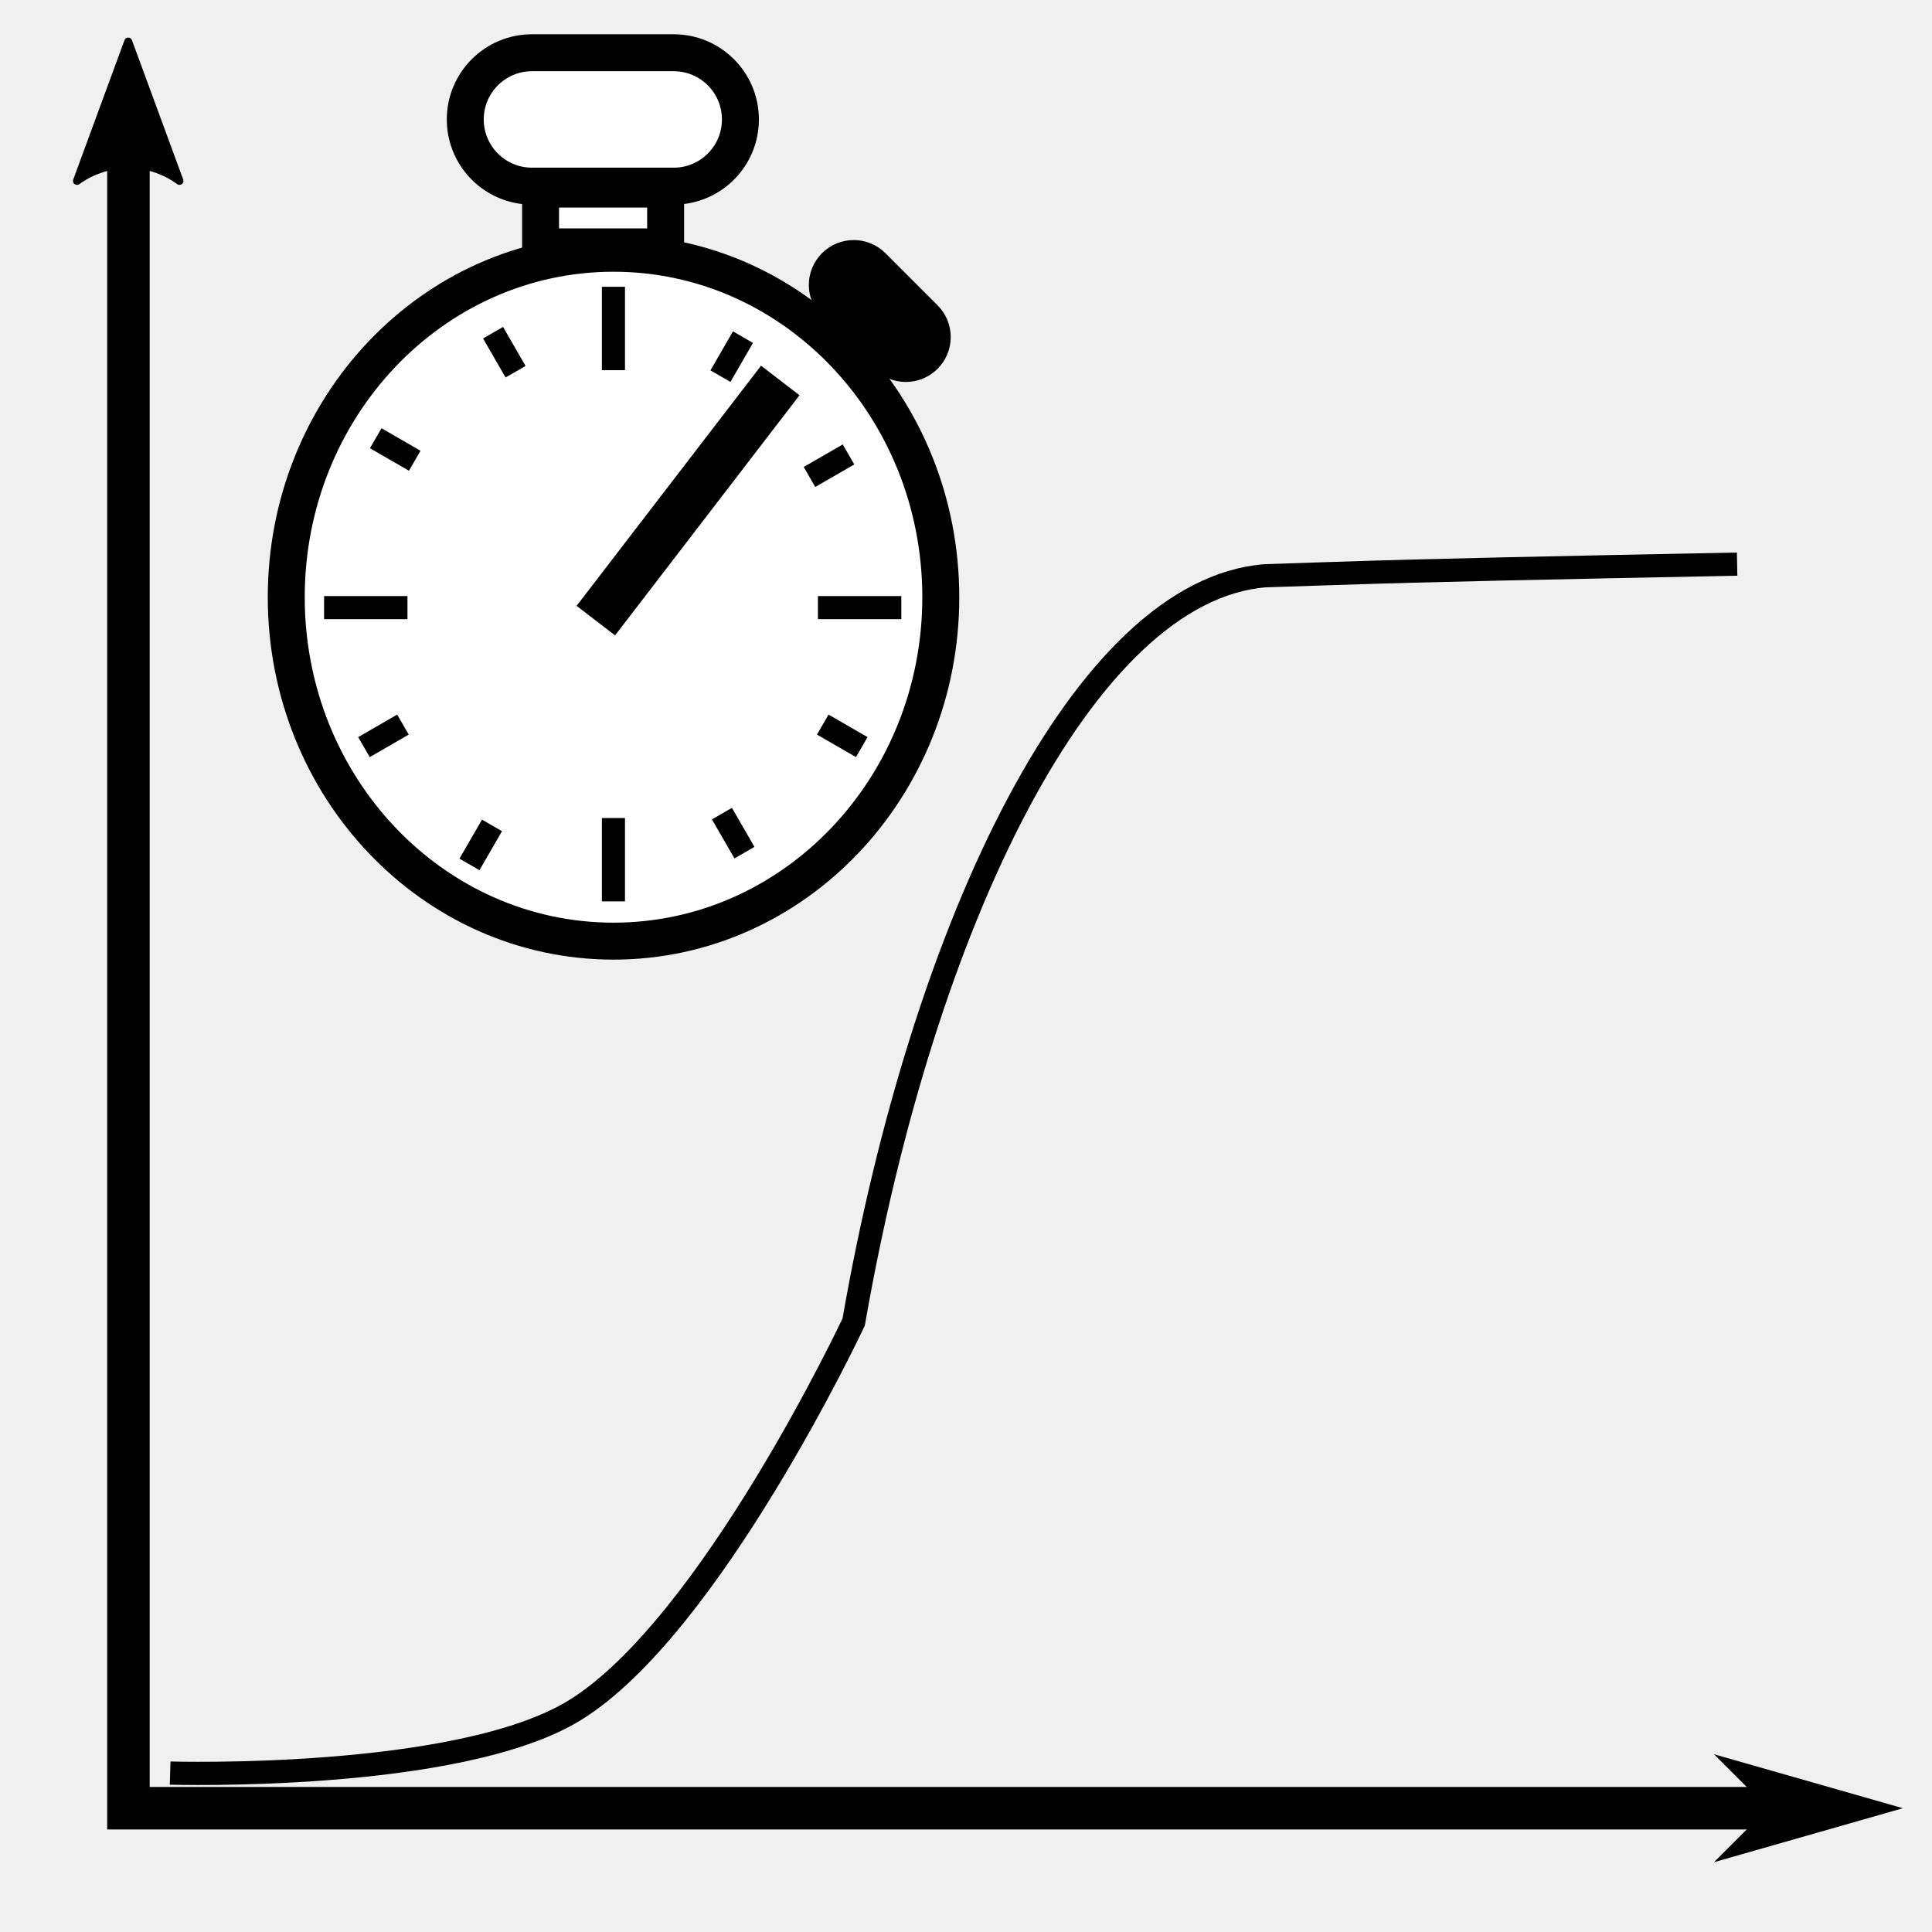
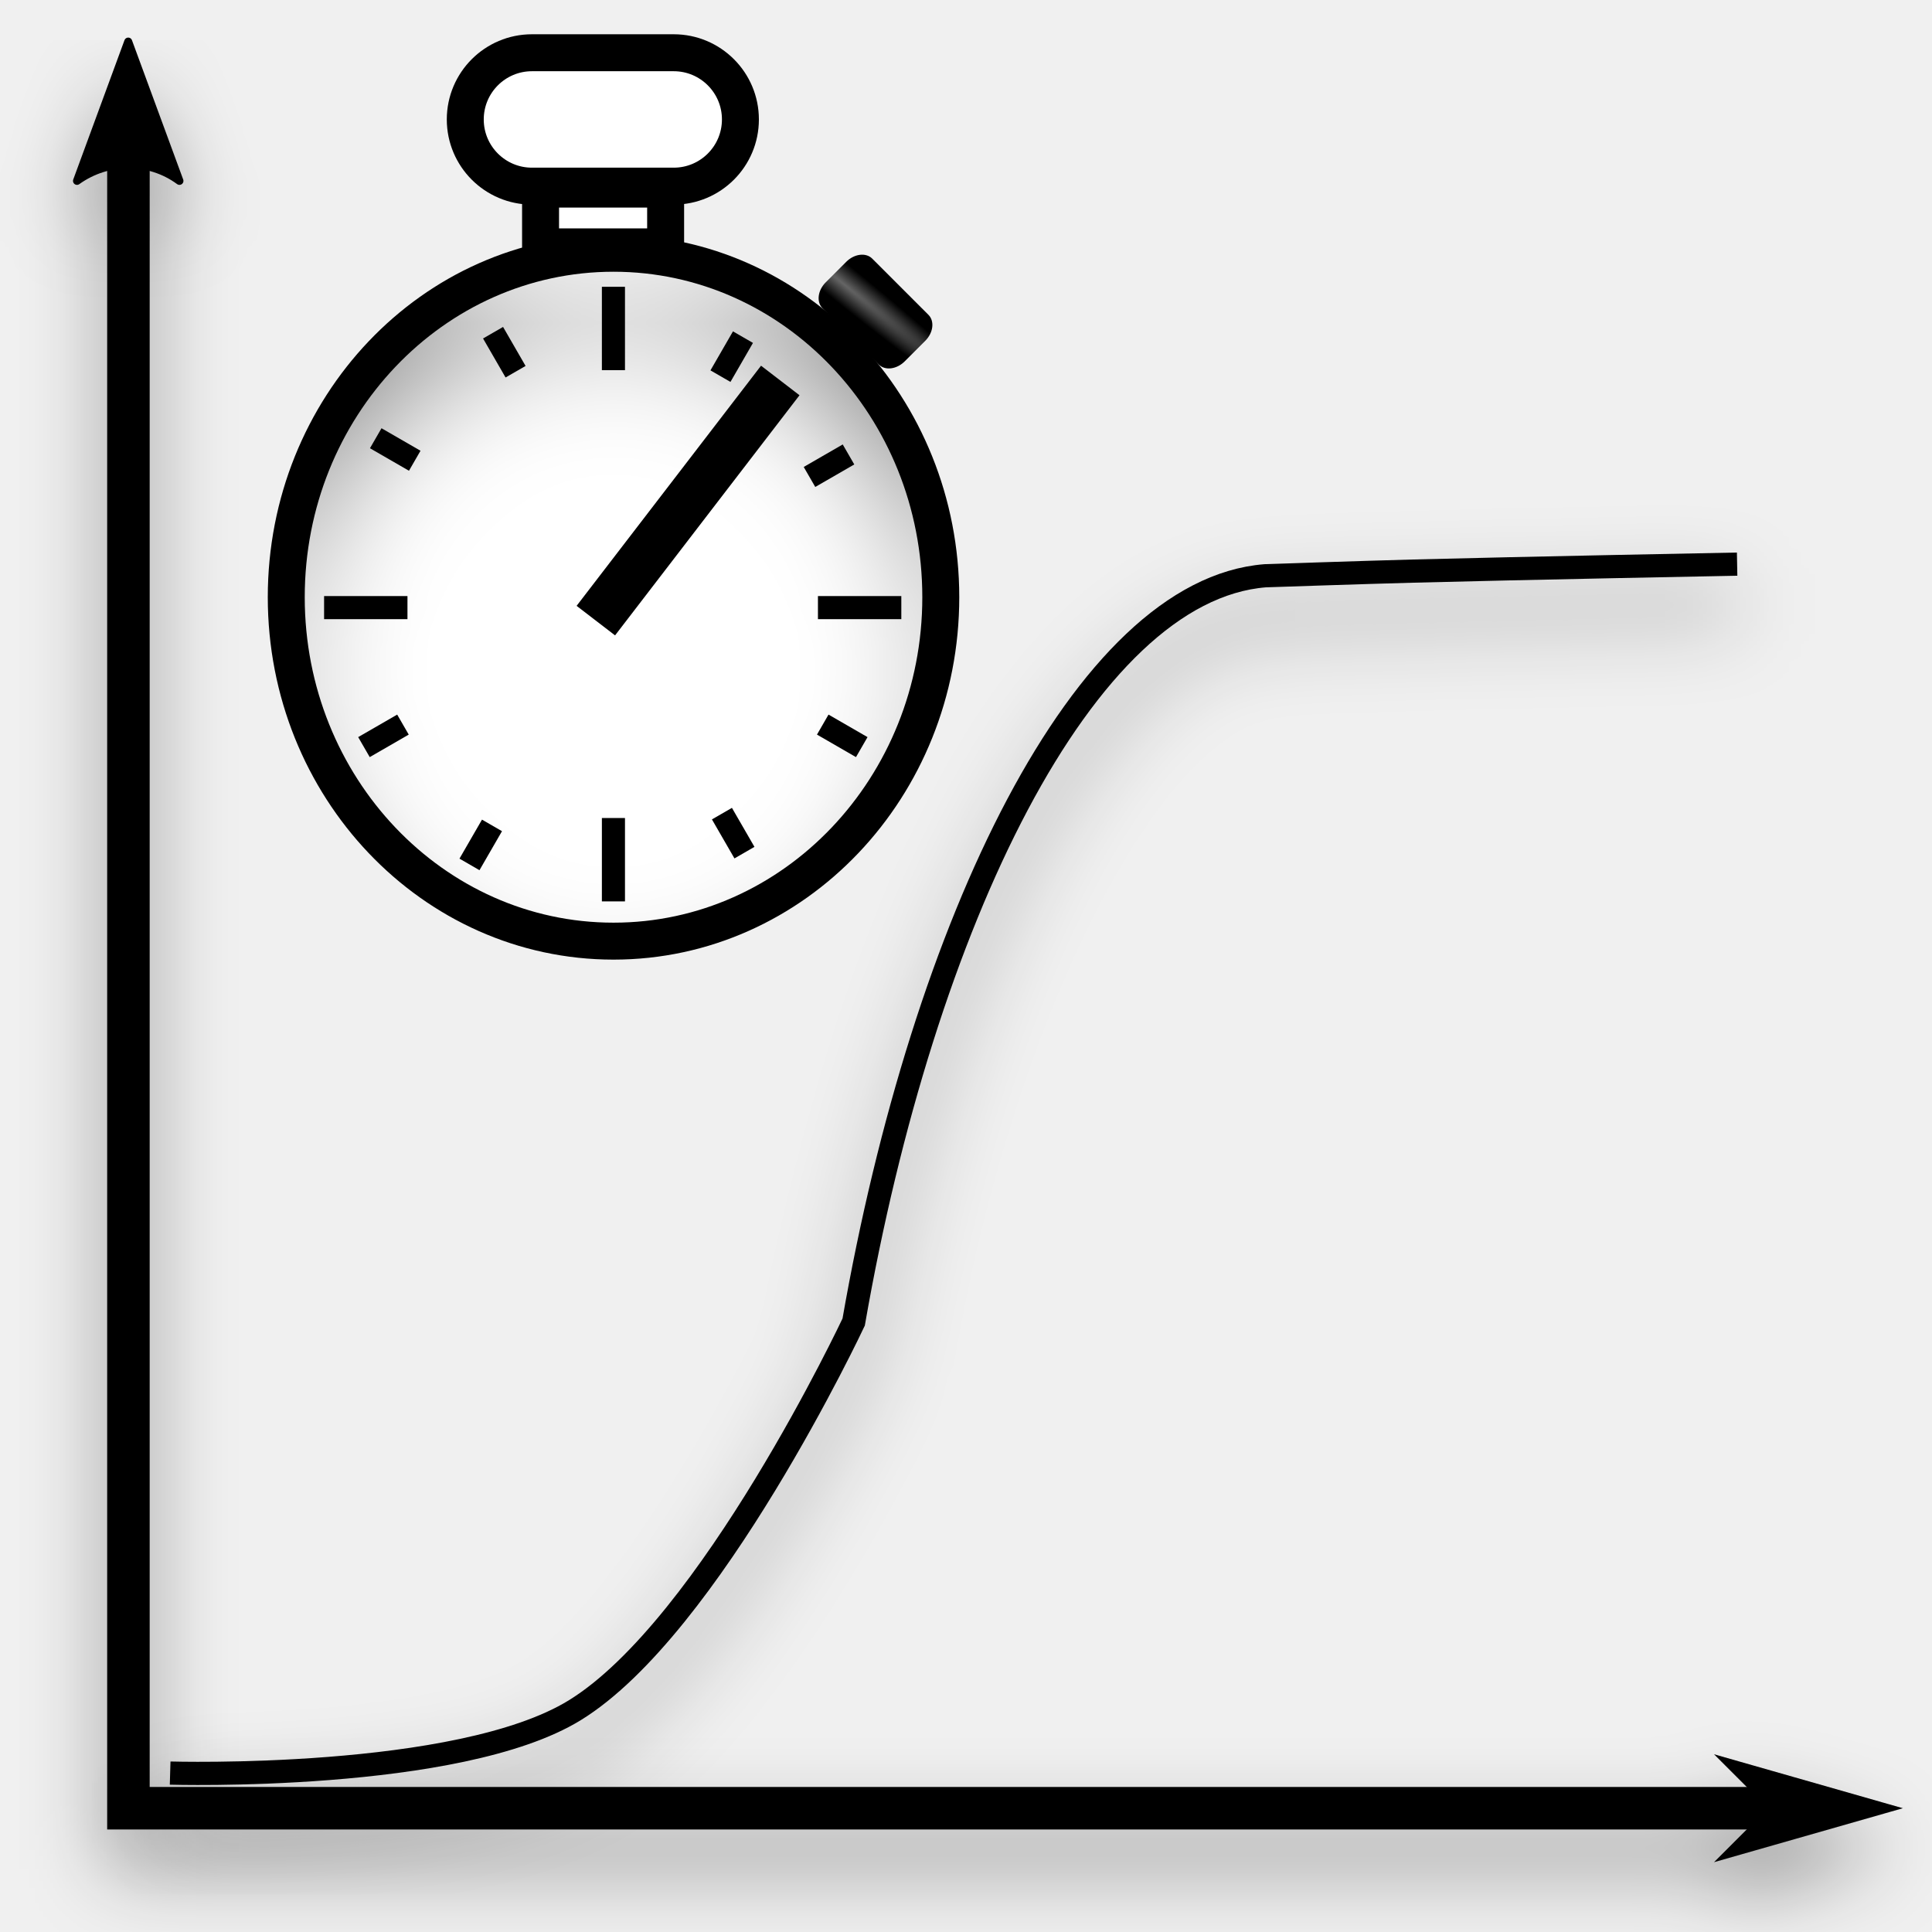
- <svg xmlns="http://www.w3.org/2000/svg" width="150" height="150" viewBox="0 0 150 150" id="svg5296" version="1.1">
+ <svg xmlns="http://www.w3.org/2000/svg" xmlns:xlink="http://www.w3.org/1999/xlink" width="150" height="150" viewBox="0 0 150 150" id="svg5296" version="1.1">
  <defs id="defs5298">
+     <linearGradient id="linearGradient6712">
+       <stop style="stop-color:#656565;stop-opacity:1" offset="0" id="stop6684" />
+       <stop style="stop-color:#000000;stop-opacity:1" offset="1" id="stop6686" />
+     </linearGradient>
    <marker orient="auto" refY="0.0" refX="0.0" id="Arrow2Sstart" style="overflow:visible">
      <path id="path4891" style="fill-rule:evenodd;stroke-width:0.625;stroke-linejoin:round;stroke:#000000;stroke-opacity:1;fill:#000000;fill-opacity:1" d="M 8.719,4.034 L -2.207,0.016 L 8.719,-4.002 C 6.973,-1.63 6.983,1.616 8.719,4.034 z " transform="scale(0.3) translate(-2.3,0)" />
    </marker>
    <marker orient="auto" refY="0.0" refX="0.0" id="Arrow1Send" style="overflow:visible;">
      <path id="path4876" d="M 0.0,0.0 L 5.0,-5.0 L -12.5,0.0 L 5.0,5.0 L 0.0,0.0 z " style="fill-rule:evenodd;stroke:#000000;stroke-width:1pt;stroke-opacity:1;fill:#000000;fill-opacity:1" transform="scale(0.2) rotate(180) translate(6,0)" />
    </marker>
    <marker orient="auto" refY="0.0" refX="0.0" id="Arrow2Mend" style="overflow:visible;">
      <path id="path4888" style="fill-rule:evenodd;stroke-width:0.625;stroke-linejoin:round;stroke:#000000;stroke-opacity:1;fill:#000000;fill-opacity:1" d="M 8.719,4.034 L -2.207,0.016 L 8.719,-4.002 C 6.973,-1.63 6.983,1.616 8.719,4.034 z " transform="scale(0.6) rotate(180) translate(0,0)" />
    </marker>
    <marker orient="auto" refY="0.0" refX="0.0" id="Arrow1Mstart" style="overflow:visible">
      <path id="path5856" d="M 0.0,0.0 L 5.0,-5.0 L -12.5,0.0 L 5.0,5.0 L 0.0,0.0 z " style="fill-rule:evenodd;stroke:#000000;stroke-width:1pt;stroke-opacity:1;fill:#000000;fill-opacity:1" transform="scale(0.4) translate(10,0)" />
    </marker>
    <marker orient="auto" refY="0.0" refX="0.0" id="Arrow1Mend" style="overflow:visible;">
      <path id="path5859" d="M 0.0,0.0 L 5.0,-5.0 L -12.5,0.0 L 5.0,5.0 L 0.0,0.0 z " style="fill-rule:evenodd;stroke:#000000;stroke-width:1pt;stroke-opacity:1;fill:#000000;fill-opacity:1" transform="scale(0.4) rotate(180) translate(10,0)" />
    </marker>
    <marker orient="auto" refY="0.0" refX="0.0" id="Arrow1Lend" style="overflow:visible;">
      <path id="path5853" d="M 0.0,0.0 L 5.0,-5.0 L -12.5,0.0 L 5.0,5.0 L 0.0,0.0 z " style="fill-rule:evenodd;stroke:#000000;stroke-width:1pt;stroke-opacity:1;fill:#000000;fill-opacity:1" transform="scale(0.8) rotate(180) translate(12.5,0)" />
    </marker>
    <marker orient="auto" refY="0.0" refX="0.0" id="Arrow1Lstart" style="overflow:visible">
      <path id="path5850" d="M 0.0,0.0 L 5.0,-5.0 L -12.5,0.0 L 5.0,5.0 L 0.0,0.0 z " style="fill-rule:evenodd;stroke:#000000;stroke-width:1pt;stroke-opacity:1;fill:#000000;fill-opacity:1" transform="scale(0.8) translate(12.5,0)" />
    </marker>
+     <filter style="color-interpolation-filters:sRGB;" id="filter5634">
+       <feFlood flood-opacity="0.498" flood-color="rgb(0,0,0)" result="flood" id="feFlood5636" />
+       <feComposite in="flood" in2="SourceGraphic" operator="out" result="composite1" id="feComposite5638" />
+       <feGaussianBlur in="composite1" stdDeviation="3" result="blur" id="feGaussianBlur5640" />
+       <feOffset dx="1.38778e-016" dy="3.2" result="offset" id="feOffset5642" />
+       <feComposite in="offset" in2="SourceGraphic" operator="atop" result="composite2" id="feComposite5644" />
+     </filter>
+     <radialGradient xlink:href="#linearGradient6712" id="radialGradient6688" cx="701.937" cy="595.119" fx="701.937" fy="595.119" r="2.447" gradientTransform="matrix(3.844561,-0.401376,0.03332973,0.3192474,-2017.214,687.1523)" gradientUnits="userSpaceOnUse" />
+     <filter style="color-interpolation-filters:sRGB;" id="filter6958">
+       <feFlood flood-opacity="0.384" flood-color="rgb(0,0,0)" result="flood" id="feFlood6960" />
+       <feComposite in="flood" in2="SourceGraphic" operator="in" result="composite1" id="feComposite6962" />
+       <feGaussianBlur in="composite1" stdDeviation="3.1" result="blur" id="feGaussianBlur6964" />
+       <feOffset dx="1.38778e-016" dy="3.1" result="offset" id="feOffset6966" />
+       <feComposite in="SourceGraphic" in2="offset" operator="over" result="composite2" id="feComposite6968" />
+     </filter>
+     <filter style="color-interpolation-filters:sRGB;" id="filter6970">
+       <feFlood flood-opacity="0.384" flood-color="rgb(0,0,0)" result="flood" id="feFlood6972" />
+       <feComposite in="flood" in2="SourceGraphic" operator="in" result="composite1" id="feComposite6974" />
+       <feGaussianBlur in="composite1" stdDeviation="3.1" result="blur" id="feGaussianBlur6976" />
+       <feOffset dx="1.38778e-016" dy="3.1" result="offset" id="feOffset6978" />
+       <feComposite in="SourceGraphic" in2="offset" operator="over" result="composite2" id="feComposite6980" />
+     </filter>
  </defs>
  <g id="layer1" transform="translate(0,-902.3622)">
-     <path style="fill:none;fill-rule:evenodd;stroke:#000000;stroke-width:3.3;stroke-linecap:butt;stroke-linejoin:miter;stroke-miterlimit:4;stroke-dasharray:none;stroke-opacity:1;marker-start:url(#Arrow2Sstart);marker-end:url(#Arrow1Send)" d="m 9.971,910.052 0,132.7 131.877,0" id="path5844" />
-     <path style="fill:none;fill-rule:evenodd;stroke:#000000;stroke-width:1.8;stroke-linecap:butt;stroke-linejoin:miter;stroke-miterlimit:4;stroke-dasharray:none;stroke-opacity:1" d="m 13.21,1040.024 c 0,0 22.38,0.671 31.408,-4.874 10.543,-6.476 21.661,-30.144 21.661,-30.144 5.415,-31.047 17.875,-56.816 31.949,-57.942 0,0 7.641,-0.26 11.462,-0.361 8.392,-0.222 25.18,-0.542 25.18,-0.542" id="path6194" />
+     <path style="fill:none;fill-rule:evenodd;stroke:#000000;stroke-width:3.3;stroke-linecap:butt;stroke-linejoin:miter;stroke-miterlimit:4;stroke-dasharray:none;stroke-opacity:1;marker-start:url(#Arrow2Sstart);marker-end:url(#Arrow1Send);filter:url(#filter6970)" d="m 9.971,910.052 0,132.7 131.877,0" id="path5844" />
+     <path style="fill:none;fill-rule:evenodd;stroke:#000000;stroke-width:1.8;stroke-linecap:butt;stroke-linejoin:miter;stroke-miterlimit:4;stroke-dasharray:none;stroke-opacity:1;filter:url(#filter6958)" d="m 13.21,1040.024 c 0,0 22.38,0.671 31.408,-4.874 10.543,-6.476 21.661,-30.144 21.661,-30.144 5.415,-31.047 17.875,-56.816 31.949,-57.942 0,0 7.641,-0.26 11.462,-0.361 8.392,-0.222 25.18,-0.542 25.18,-0.542" id="path6194" />
    <g id="g6520" transform="matrix(1.79314,0,0,1.79314,-68.67273,-719.6393)" style="fill:#ffffff;fill-opacity:1">
-       <ellipse ry="14.892" rx="14.17" cy="930.417" cx="64.862" id="path6196" style="opacity:1;fill:#ffffff;fill-opacity:1;fill-rule:evenodd;stroke:#000000;stroke-width:1.6;stroke-linecap:round;stroke-linejoin:miter;stroke-miterlimit:4;stroke-dasharray:none;stroke-opacity:1" />
+       <ellipse ry="14.892" rx="14.17" cy="930.417" cx="64.862" id="path6196" style="opacity:1;fill:#ffffff;fill-opacity:1;fill-rule:evenodd;stroke:#000000;stroke-width:1.6;stroke-linecap:round;stroke-linejoin:miter;stroke-miterlimit:4;stroke-dasharray:none;stroke-opacity:1;filter:url(#filter5634)" />
      <path id="path6198" d="m 64.096,931.431 7.986,-10.398" style="fill:#ffffff;fill-rule:evenodd;stroke:#000000;stroke-width:2.1;stroke-linecap:butt;stroke-linejoin:miter;stroke-miterlimit:4;stroke-dasharray:none;stroke-opacity:1;fill-opacity:1" />
      <rect y="912.746" x="61.703" height="2.501" width="5.415" id="rect6200" style="opacity:1;fill:#ffffff;fill-opacity:1;fill-rule:evenodd;stroke:#000000;stroke-width:1.6;stroke-linecap:round;stroke-linejoin:miter;stroke-miterlimit:4;stroke-dasharray:none;stroke-opacity:1" />
      <rect ry="2.888" y="906.843" x="58.443" height="5.776" width="11.913" id="rect6202" style="opacity:1;fill:#ffffff;fill-opacity:1;fill-rule:evenodd;stroke:#000000;stroke-width:1.6;stroke-linecap:round;stroke-linejoin:miter;stroke-miterlimit:4;stroke-dasharray:none;stroke-opacity:1" />
      <path id="path6204" d="m 52.33,930.868 3.61,0" style="fill:#ffffff;fill-rule:evenodd;stroke:#000000;stroke-width:1px;stroke-linecap:butt;stroke-linejoin:miter;stroke-opacity:1;fill-opacity:1" />
      <path style="fill:#ffffff;fill-rule:evenodd;stroke:#000000;stroke-width:1px;stroke-linecap:butt;stroke-linejoin:miter;stroke-opacity:1;fill-opacity:1" d="m 73.713,930.868 3.61,0" id="path6206" />
      <path id="path6208" d="m 64.858,920.587 0,-3.61" style="fill:#ffffff;fill-rule:evenodd;stroke:#000000;stroke-width:1px;stroke-linecap:butt;stroke-linejoin:miter;stroke-opacity:1;fill-opacity:1" />
      <path style="fill:#ffffff;fill-rule:evenodd;stroke:#000000;stroke-width:1px;stroke-linecap:butt;stroke-linejoin:miter;stroke-opacity:1;fill-opacity:1" d="m 64.858,943.588 0,-3.61" id="path6210" />
      <path style="fill:#ffffff;fill-rule:evenodd;stroke:#000000;stroke-width:1px;stroke-linecap:butt;stroke-linejoin:miter;stroke-opacity:1;fill-opacity:1" d="m 54.056,936.908 1.689,-0.975" id="path6212" />
      <path id="path6216" d="m 58.625,941.987 0.975,-1.689" style="fill:#ffffff;fill-rule:evenodd;stroke:#000000;stroke-width:1px;stroke-linecap:butt;stroke-linejoin:miter;stroke-opacity:1;fill-opacity:1" />
      <path id="path6218" d="m 70.531,941.477 -0.975,-1.689" style="fill:#ffffff;fill-rule:evenodd;stroke:#000000;stroke-width:1px;stroke-linecap:butt;stroke-linejoin:miter;stroke-opacity:1;fill-opacity:1" />
      <path style="fill:#ffffff;fill-rule:evenodd;stroke:#000000;stroke-width:1px;stroke-linecap:butt;stroke-linejoin:miter;stroke-opacity:1;fill-opacity:1" d="m 75.61,936.908 -1.689,-0.975" id="path6220" />
      <path style="fill:#ffffff;fill-rule:evenodd;stroke:#000000;stroke-width:1px;stroke-linecap:butt;stroke-linejoin:miter;stroke-opacity:1;fill-opacity:1" d="m 59.646,918.965 0.975,1.689" id="path6222" />
      <path id="path6224" d="m 54.566,923.534 1.689,0.975" style="fill:#ffffff;fill-rule:evenodd;stroke:#000000;stroke-width:1px;stroke-linecap:butt;stroke-linejoin:miter;stroke-opacity:1;fill-opacity:1" />
      <path id="path6226" d="m 75.036,924.236 -1.689,0.975" style="fill:#ffffff;fill-rule:evenodd;stroke:#000000;stroke-width:1px;stroke-linecap:butt;stroke-linejoin:miter;stroke-opacity:1;fill-opacity:1" />
      <path style="fill:#ffffff;fill-rule:evenodd;stroke:#000000;stroke-width:1px;stroke-linecap:butt;stroke-linejoin:miter;stroke-opacity:1;fill-opacity:1" d="m 70.467,919.157 -0.975,1.689" id="path6228" />
-       <rect transform="matrix(0.7071068,0.7071068,-0.7071068,0.7071068,0,0)" ry="0.893" y="594.232" x="700.669" height="1.787" width="4.978" id="rect6230" style="opacity:1;fill:#ffffff;fill-opacity:1;fill-rule:evenodd;stroke:#000000;stroke-width:2.1;stroke-linecap:round;stroke-linejoin:miter;stroke-miterlimit:4;stroke-dasharray:none;stroke-opacity:1" />
+       <rect transform="matrix(0.7071068,0.7071068,-0.7071068,0.7071068,0,0)" ry="0.893" y="593.753" x="700.625" height="3.042" width="4.838" id="rect6230" style="opacity:1;fill:url(#radialGradient6688);fill-opacity:1;fill-rule:evenodd;stroke:none;stroke-width:0.056;stroke-linecap:round;stroke-linejoin:miter;stroke-miterlimit:4;stroke-dasharray:none;stroke-opacity:1" rx="0.697" />
    </g>
  </g>
</svg>
